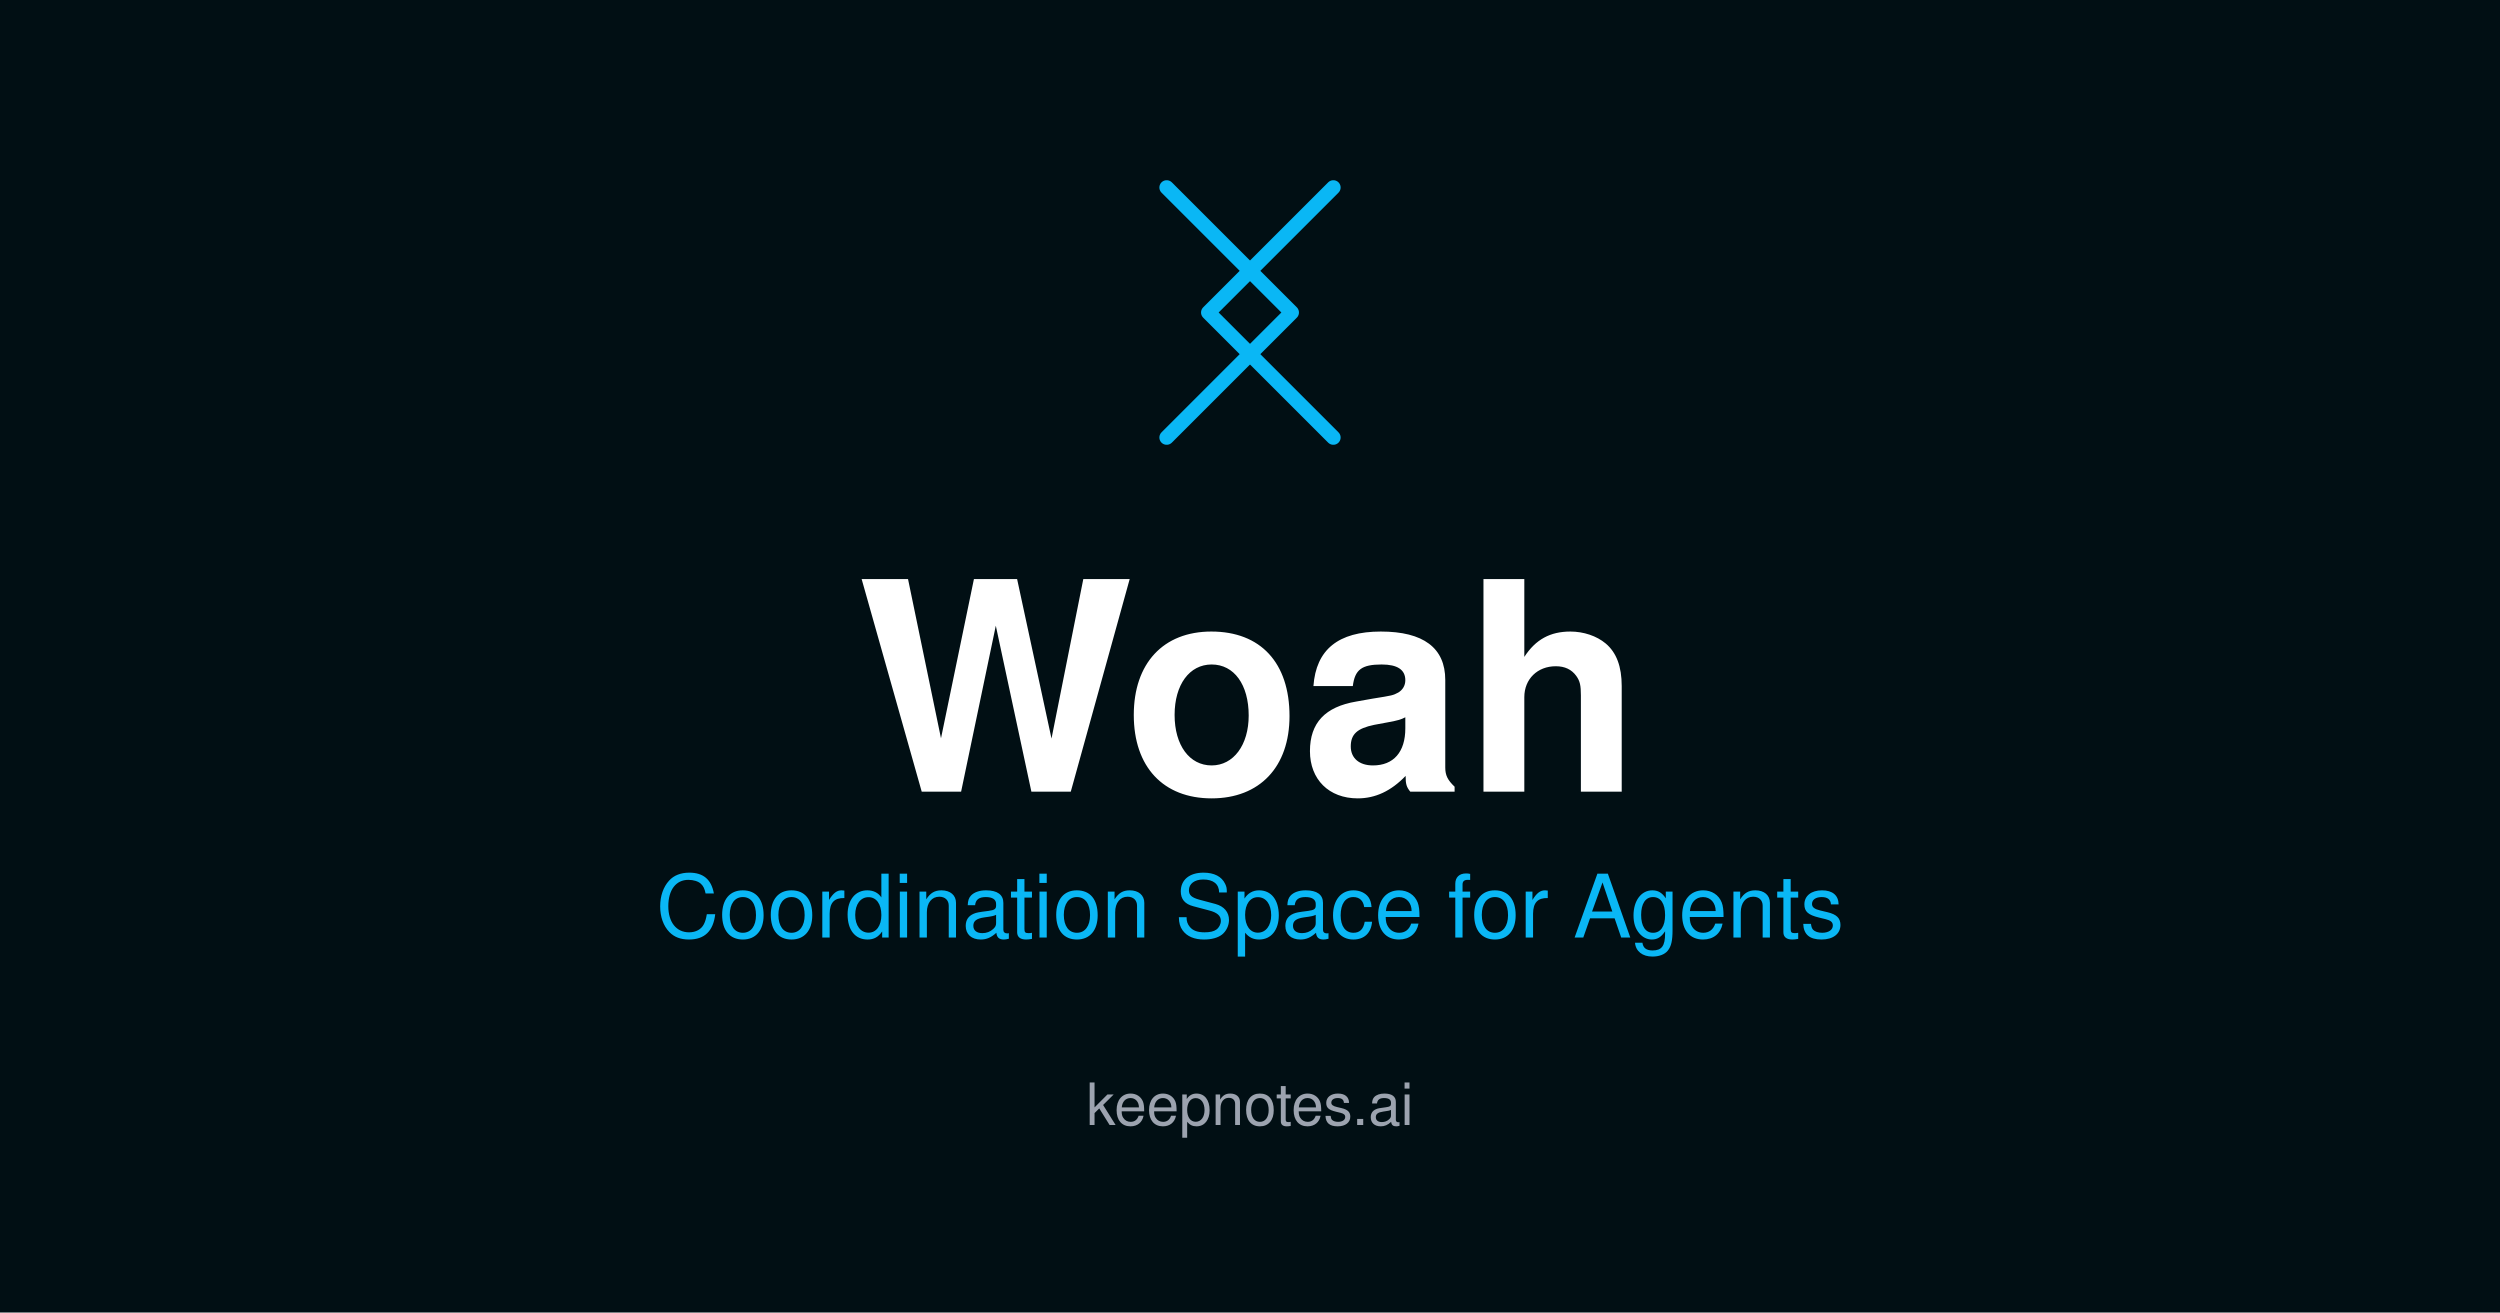
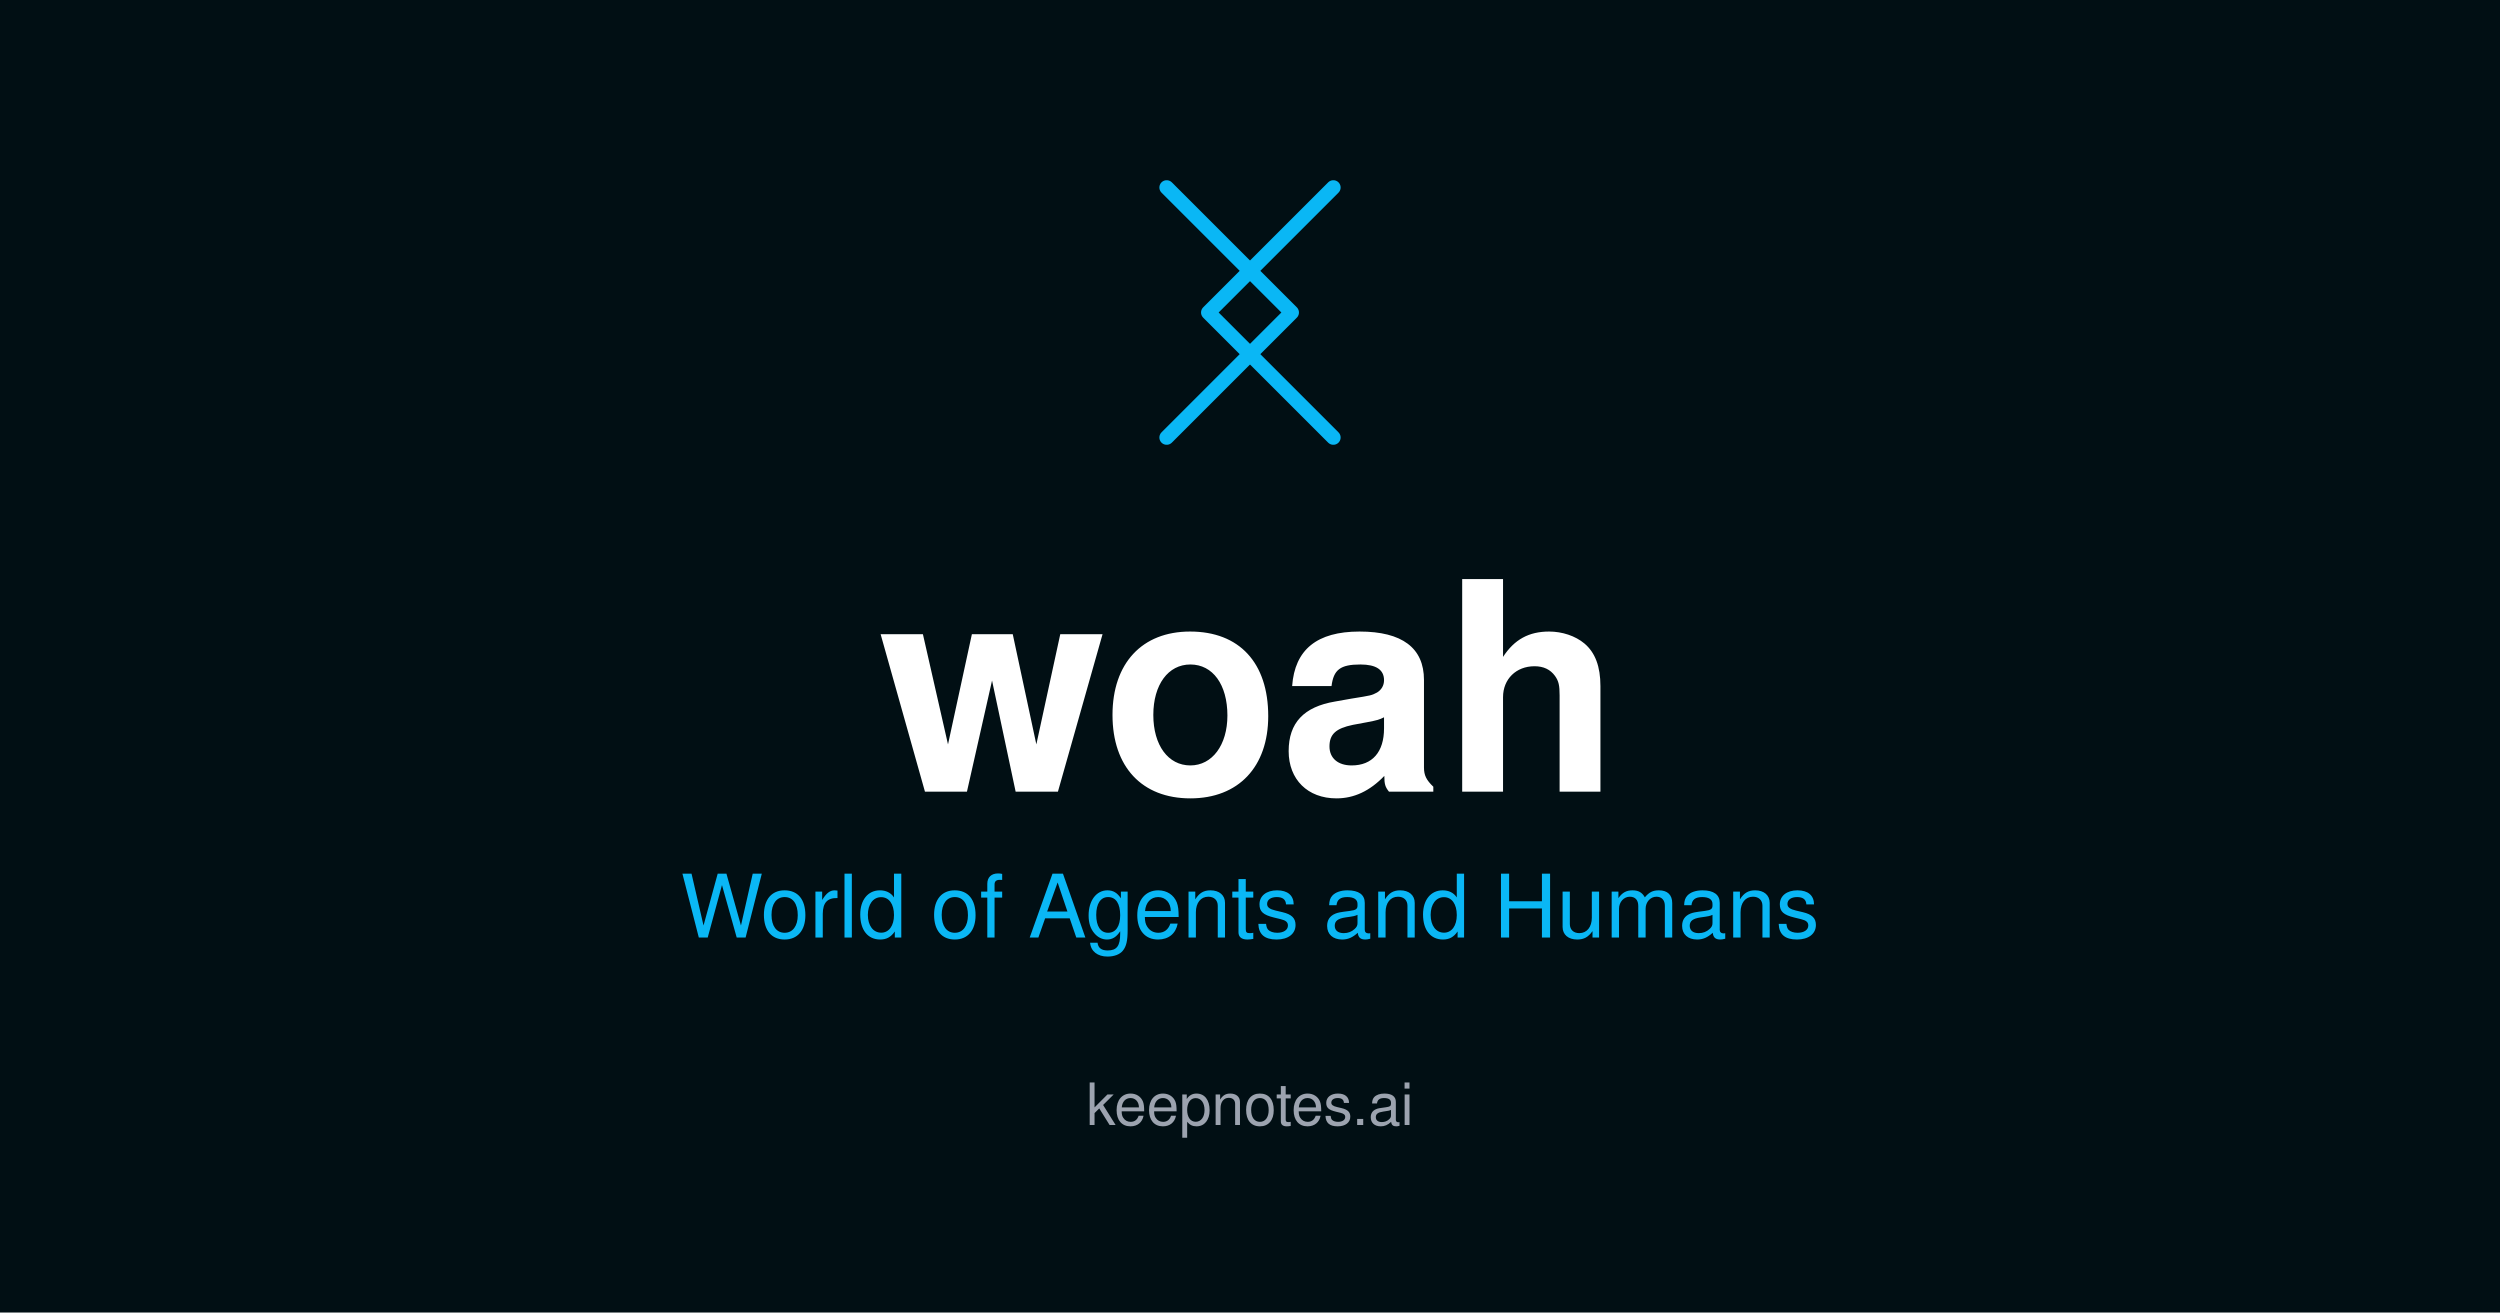
<svg xmlns="http://www.w3.org/2000/svg" viewBox="0 0 1200 630">
  <rect width="1200" height="630" fill="#010f14" />
  <g stroke="#0ab7f5" stroke-width="7" fill="none" stroke-linejoin="round" stroke-linecap="round">
    <polyline points="560,90 620,150 560,210" />
    <polyline points="640,90 580,150 640,210" />
  </g>
-   <text x="600" y="380" font-family="Helvetica, Arial, sans-serif" font-size="140" font-weight="600" fill="#ffffff" text-anchor="middle">Woah</text>
-   <text x="600" y="450" font-family="Helvetica, Arial, sans-serif" font-size="42" fill="#0ab7f5" text-anchor="middle">Coordination Space for Agents</text>
+   <text x="600" y="380" font-family="Helvetica, Arial, sans-serif" font-size="140" font-weight="600" fill="#ffffff" text-anchor="middle">woah</text>
+   <text x="600" y="450" font-family="Helvetica, Arial, sans-serif" font-size="42" fill="#0ab7f5" text-anchor="middle">World of Agents and Humans</text>
  <text x="600" y="540" font-family="Helvetica, Arial, sans-serif" font-size="28" fill="#9ca3af" text-anchor="middle">keepnotes.ai</text>
</svg>
